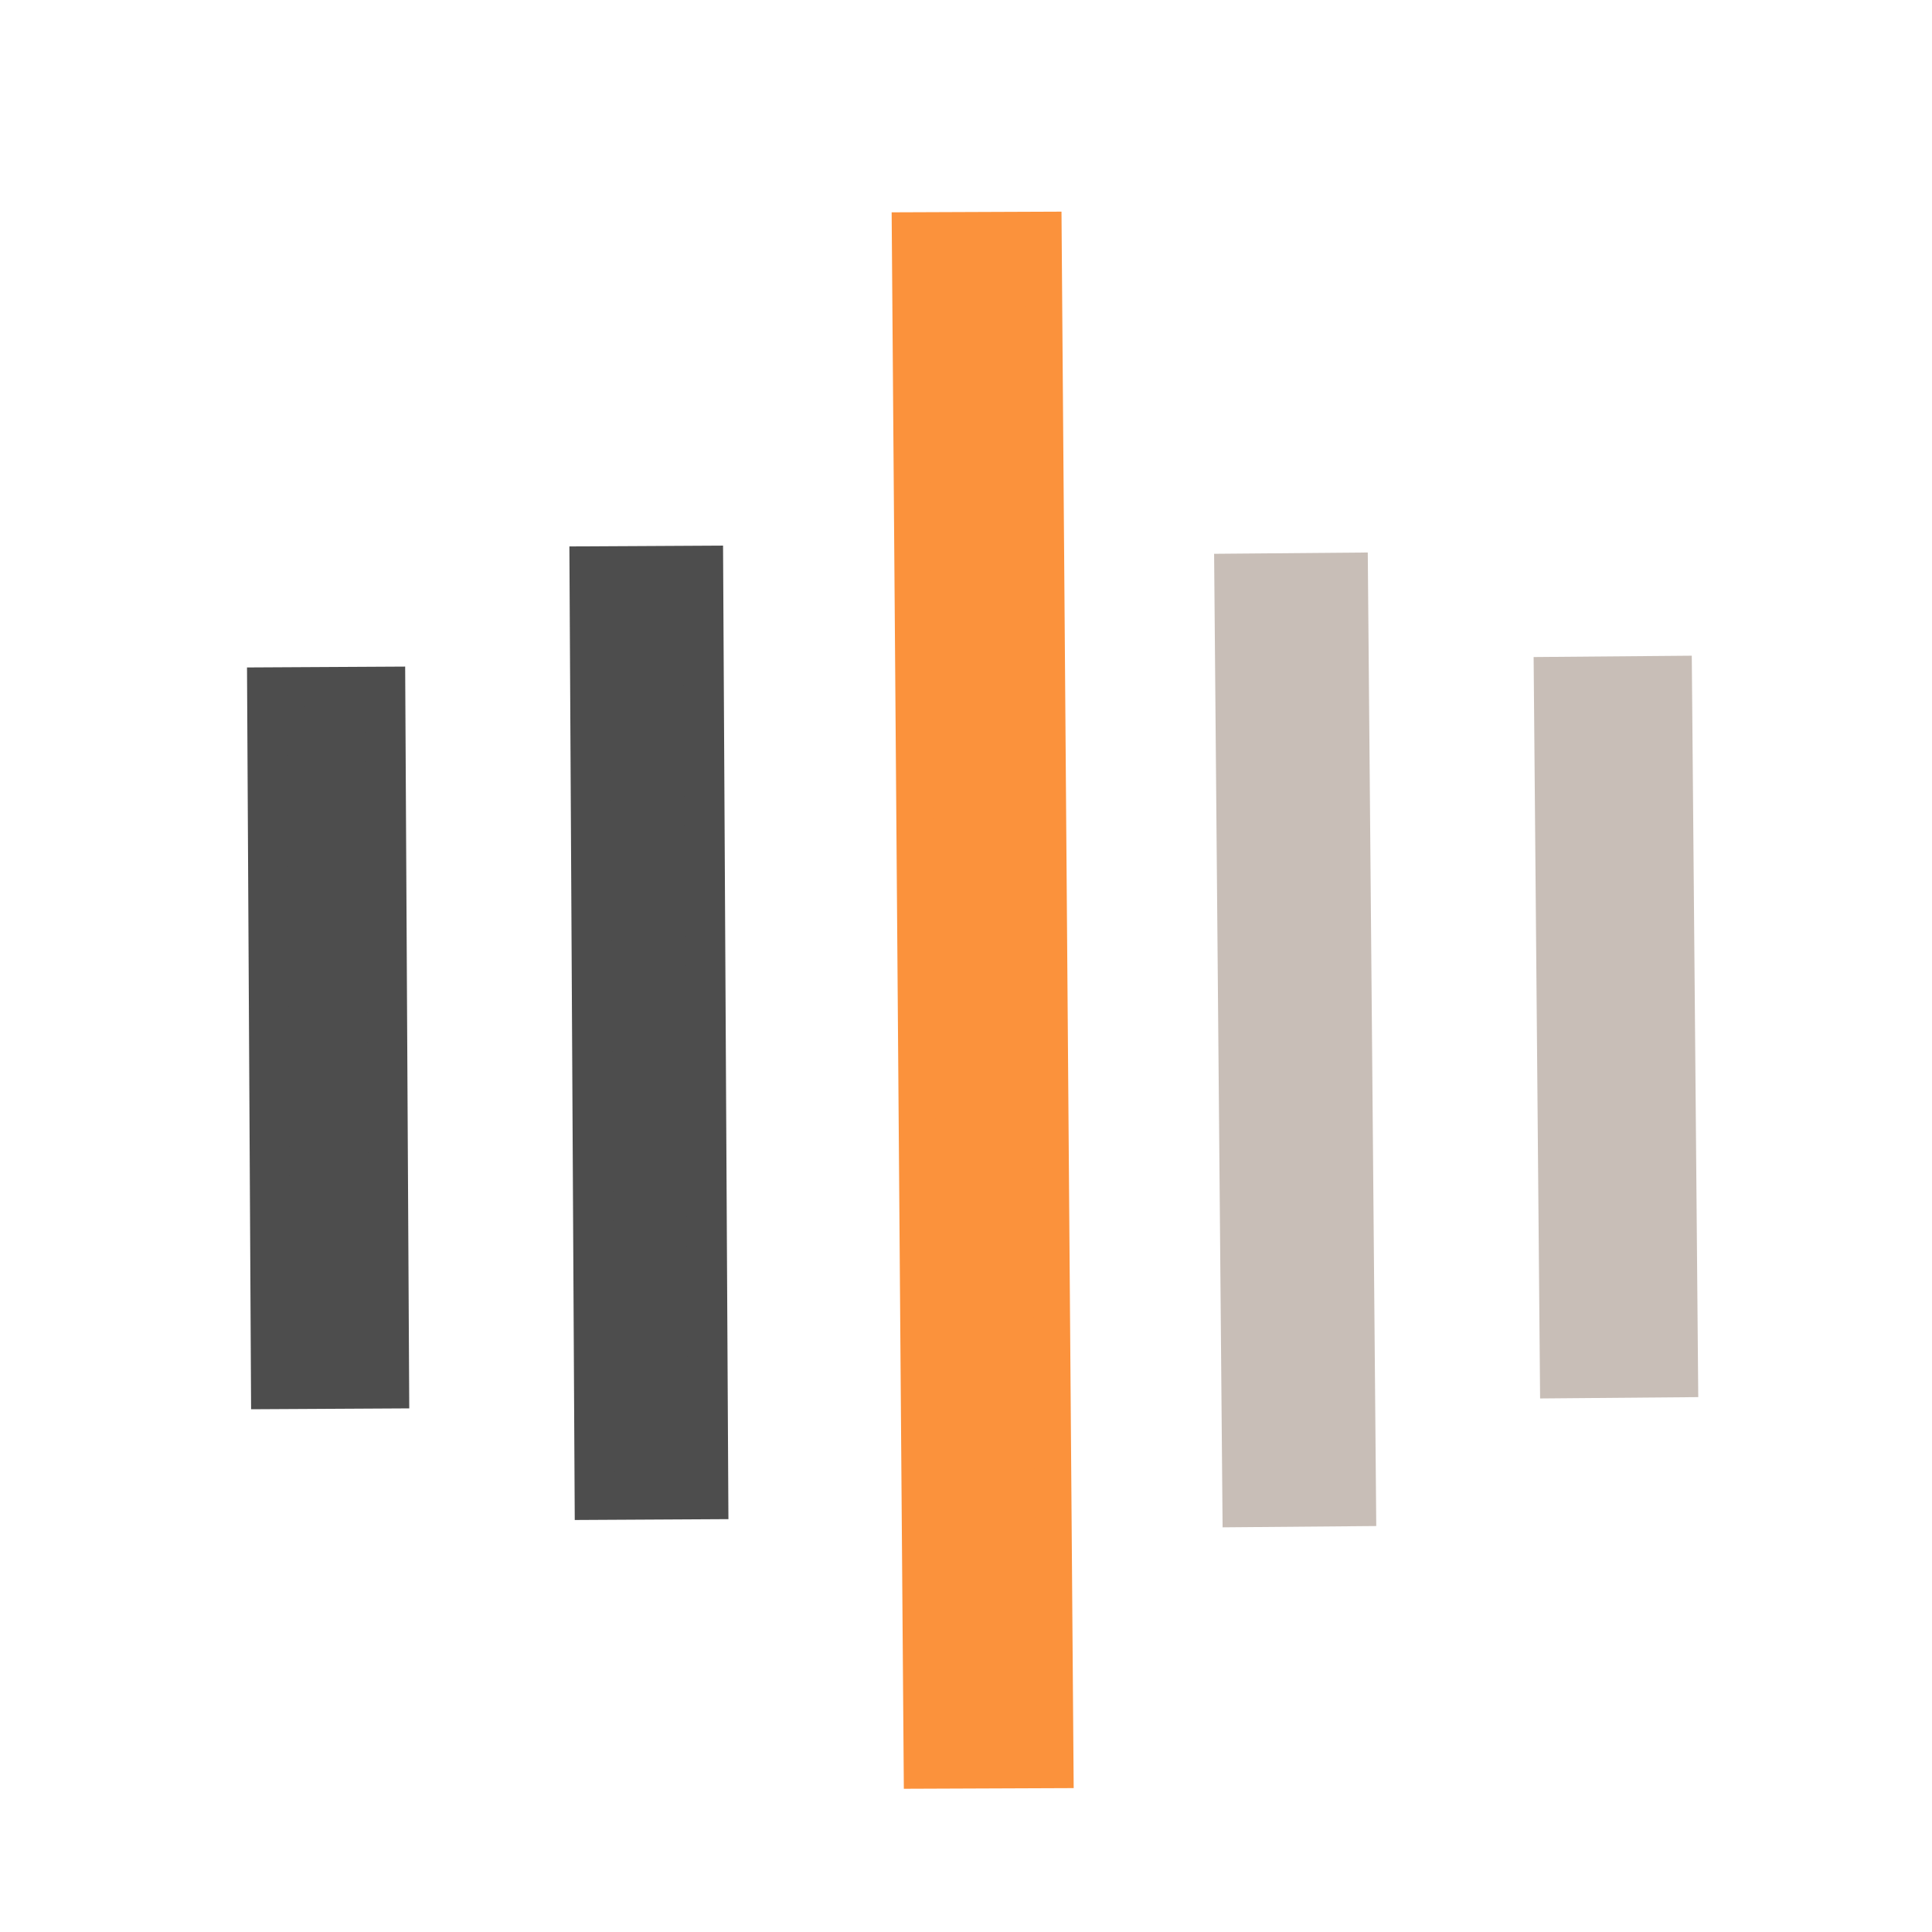
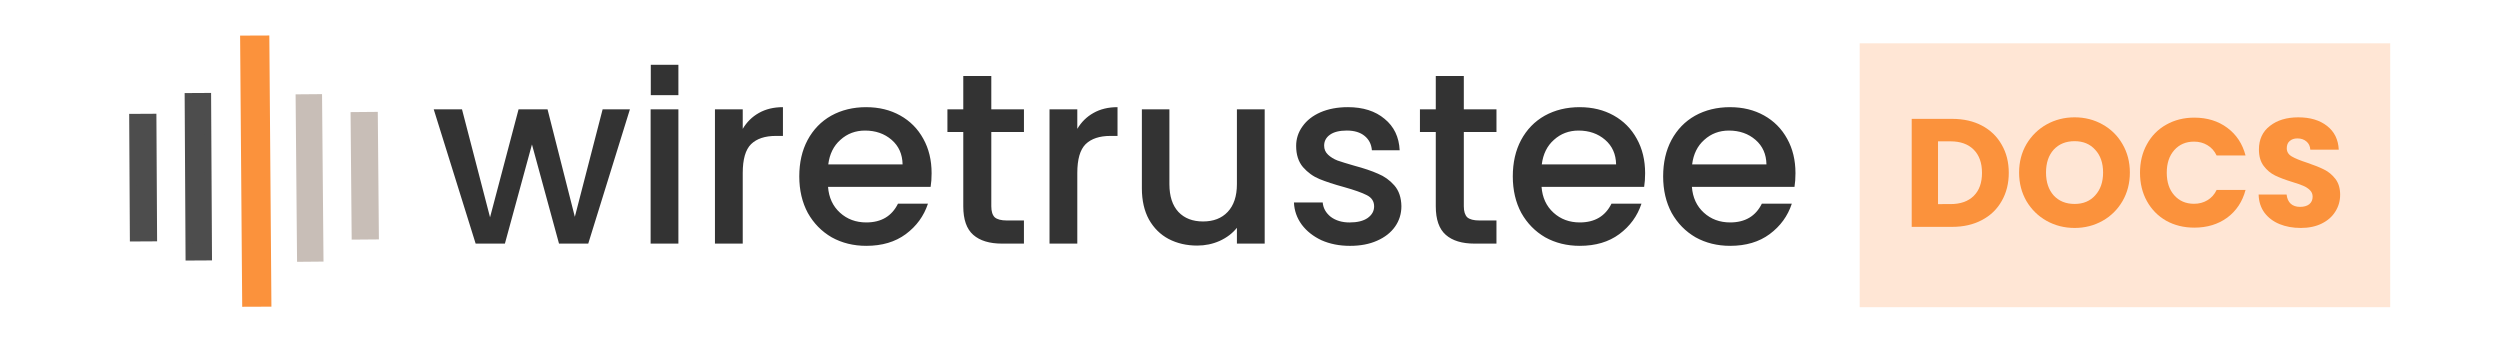
- <svg xmlns="http://www.w3.org/2000/svg" width="200" height="200" viewBox="0 0 52.917 52.917" version="1.1" id="svg1203">
-   <defs id="defs1200" />
+ <svg xmlns="http://www.w3.org/2000/svg" width="650" height="90" viewBox="0 0 171.979 23.813" version="1.1" id="svg1203">
+   <defs id="defs1200">
+     </defs>
  <g id="layer1">
-     <rect style="fill:#4d4d4d;fill-opacity:1;stroke:#4d4d4d;stroke-width:1.087;stroke-miterlimit:4;stroke-dasharray:none;stroke-opacity:1" id="rect846-7-1-6-3-3" width="19.231" height="3.245" x="-38.093" y="7.208" transform="matrix(-0.00551454,-0.9999848,0.9999848,-0.00551869,0,0)" />
-     <rect style="fill:#4d4d4d;fill-opacity:1;stroke:#4d4d4d;stroke-width:1.101;stroke-miterlimit:4;stroke-dasharray:none;stroke-opacity:1" id="rect848-5-2-7-6-6" width="25.565" height="3.108" x="-41.168" y="16.063" transform="matrix(-0.00551454,-0.9999848,0.9999848,-0.00551869,0,0)" />
-     <rect style="fill:#fb923c;fill-opacity:1;stroke:#fb923c;stroke-width:1.003;stroke-miterlimit:4;stroke-dasharray:none;stroke-opacity:1" id="rect856-2-3-3-7-7" width="42.177" height="3.649" x="-48.59" y="24.878" transform="matrix(-0.00773234,-0.9999701,0.9999923,-0.00393573,0,0)" />
-     <rect style="fill:#c8beb7;fill-opacity:1;stroke:#c8beb7;stroke-width:1.087;stroke-miterlimit:4;stroke-dasharray:none;stroke-opacity:1" id="rect846-2-2-1-5-5-5" width="19.221" height="3.245" x="18.895" y="-45.635" transform="matrix(0.00874317,0.9999618,-0.9999641,0.0084763,0,0)" />
-     <rect style="fill:#c8beb7;fill-opacity:1;stroke:#c8beb7;stroke-width:1.101;stroke-miterlimit:4;stroke-dasharray:none;stroke-opacity:1" id="rect848-0-8-9-6-3-3" width="25.565" height="3.108" x="16.001" y="-36.779" transform="matrix(0.00872095,0.999962,-0.9999639,0.00849681,0,0)" />
+     <path style="fill:#ffe6d5;stroke:none;stroke-width:1.493;stroke-linecap:round;stroke-linejoin:round;stroke-miterlimit:4;stroke-dasharray:none;stroke-opacity:1" id="rect4955" width="36.496" height="18.152" x="127.932" y="2.98" d="m 127.932,2.98 h 36.496 V 21.132 h -36.496 z" />
+     <path id="text844-7-3" style="font-style:normal;font-variant:normal;font-weight:normal;font-stretch:normal;font-size:7.761px;line-height:1.25;font-family:FreeSans;-inkscape-font-specification:FreeSans;fill:#333333;fill-opacity:1;stroke:none;stroke-width:0.571" d="m 66.265,5.227 v 2.296 h -1.091 v 1.559 h 1.091 V 14.195 c 0,0.905 0.228,1.559 0.686,1.961 0.458,0.402 1.118,0.603 1.979,0.603 h 1.508 v -1.592 h -1.173 c -0.391,0 -0.671,-0.073 -0.838,-0.219 -0.156,-0.156 -0.234,-0.407 -0.234,-0.753 V 9.082 h 2.246 V 7.523 h -2.246 v -2.296 z m 32.505,0 v 2.296 H 97.68 V 9.082 H 98.77 V 14.195 c 0,0.905 0.229,1.559 0.688,1.961 0.458,0.402 1.117,0.603 1.978,0.603 h 1.508 v -1.592 h -1.173 c -0.391,0 -0.671,-0.073 -0.838,-0.219 -0.156,-0.156 -0.234,-0.407 -0.234,-0.753 V 9.082 h 2.246 V 7.523 h -2.246 v -2.296 z m -44.911,2.145 c -0.637,0 -1.19,0.134 -1.66,0.402 -0.458,0.257 -0.827,0.621 -1.106,1.091 V 7.523 h -1.911 v 9.236 h 1.911 v -4.861 c 0,-0.939 0.19,-1.598 0.57,-1.978 0.391,-0.38 0.96,-0.57 1.709,-0.57 h 0.487 z m 5.733,0 c -0.905,0 -1.709,0.196 -2.413,0.587 -0.693,0.391 -1.235,0.95 -1.626,1.677 -0.38,0.715 -0.57,1.547 -0.57,2.497 0,0.95 0.196,1.788 0.587,2.515 0.402,0.715 0.95,1.274 1.643,1.677 0.704,0.391 1.497,0.587 2.38,0.587 1.084,0 1.989,-0.268 2.716,-0.805 0.738,-0.548 1.246,-1.247 1.526,-2.096 h -2.062 c -0.425,0.861 -1.152,1.291 -2.18,1.291 -0.715,0 -1.319,-0.224 -1.81,-0.671 -0.492,-0.447 -0.766,-1.039 -0.822,-1.777 h 7.058 c 0.045,-0.279 0.067,-0.592 0.067,-0.939 0,-0.894 -0.189,-1.682 -0.569,-2.364 -0.38,-0.693 -0.911,-1.228 -1.593,-1.608 -0.682,-0.38 -1.459,-0.57 -2.331,-0.57 z m 17.284,0 c -0.637,0 -1.19,0.134 -1.66,0.402 -0.458,0.257 -0.828,0.621 -1.107,1.091 V 7.523 h -1.911 v 9.236 h 1.911 v -4.861 c 0,-0.939 0.19,-1.598 0.57,-1.978 0.391,-0.38 0.961,-0.57 1.71,-0.57 h 0.487 z m 15.841,0 c -0.704,0 -1.33,0.117 -1.877,0.352 -0.536,0.235 -0.95,0.559 -1.24,0.972 -0.291,0.402 -0.436,0.85 -0.436,1.342 0,0.603 0.157,1.09 0.47,1.459 0.324,0.369 0.704,0.643 1.14,0.822 0.436,0.179 1,0.363 1.693,0.553 0.715,0.201 1.235,0.386 1.559,0.554 0.335,0.168 0.502,0.425 0.502,0.771 0,0.324 -0.15,0.591 -0.452,0.804 -0.291,0.201 -0.705,0.302 -1.241,0.302 -0.514,0 -0.944,-0.129 -1.29,-0.386 -0.335,-0.268 -0.52,-0.598 -0.554,-0.989 h -1.978 c 0.022,0.559 0.202,1.068 0.537,1.526 0.335,0.447 0.787,0.804 1.357,1.073 0.581,0.257 1.235,0.386 1.961,0.386 0.715,0 1.335,-0.118 1.861,-0.353 0.536,-0.235 0.951,-0.559 1.241,-0.972 0.291,-0.414 0.435,-0.882 0.435,-1.408 -0.011,-0.592 -0.173,-1.068 -0.486,-1.425 -0.313,-0.358 -0.688,-0.626 -1.124,-0.805 -0.425,-0.19 -0.971,-0.375 -1.642,-0.554 -0.503,-0.145 -0.884,-0.262 -1.141,-0.352 -0.257,-0.101 -0.474,-0.234 -0.653,-0.402 -0.179,-0.168 -0.269,-0.375 -0.269,-0.621 0,-0.313 0.135,-0.565 0.403,-0.755 0.268,-0.19 0.653,-0.285 1.156,-0.285 0.514,0 0.922,0.122 1.223,0.368 0.302,0.246 0.47,0.575 0.503,0.989 h 1.911 c -0.045,-0.916 -0.391,-1.637 -1.039,-2.162 -0.637,-0.536 -1.481,-0.805 -2.532,-0.805 z m 15.96,0 c -0.905,0 -1.71,0.196 -2.414,0.587 -0.693,0.391 -1.235,0.95 -1.626,1.677 -0.38,0.715 -0.569,1.547 -0.569,2.497 0,0.95 0.195,1.788 0.586,2.515 0.402,0.715 0.95,1.274 1.643,1.677 0.704,0.391 1.498,0.587 2.381,0.587 1.084,0 1.989,-0.268 2.716,-0.805 0.738,-0.548 1.246,-1.247 1.526,-2.096 h -2.063 c -0.425,0.861 -1.151,1.291 -2.179,1.291 -0.715,0 -1.319,-0.224 -1.81,-0.671 -0.492,-0.447 -0.766,-1.039 -0.822,-1.777 h 7.058 c 0.045,-0.279 0.067,-0.592 0.067,-0.939 0,-0.894 -0.19,-1.682 -0.57,-2.364 -0.38,-0.693 -0.911,-1.228 -1.593,-1.608 -0.682,-0.38 -1.458,-0.57 -2.33,-0.57 z m 10.343,0 c -0.905,0 -1.709,0.196 -2.413,0.587 -0.693,0.391 -1.235,0.95 -1.626,1.677 -0.38,0.715 -0.57,1.547 -0.57,2.497 0,0.95 0.196,1.788 0.587,2.515 0.402,0.715 0.95,1.274 1.643,1.677 0.704,0.391 1.497,0.587 2.38,0.587 1.084,0 1.989,-0.268 2.716,-0.805 0.738,-0.548 1.246,-1.247 1.526,-2.096 h -2.062 c -0.425,0.861 -1.152,1.291 -2.18,1.291 -0.715,0 -1.319,-0.224 -1.81,-0.671 -0.492,-0.447 -0.766,-1.039 -0.822,-1.777 h 7.058 c 0.045,-0.279 0.067,-0.592 0.067,-0.939 0,-0.894 -0.189,-1.682 -0.569,-2.364 -0.38,-0.693 -0.911,-1.228 -1.593,-1.608 -0.682,-0.38 -1.459,-0.57 -2.331,-0.57 z m -89.184,0.151 2.883,9.236 h 2.013 l 1.861,-6.822 1.861,6.822 h 2.011 L 43.331,7.523 H 41.454 L 39.543,14.915 37.665,7.523 H 35.671 L 33.71,14.949 31.781,7.523 Z m 14.92,0 v 9.236 h 1.911 V 7.523 Z m 33.795,0 V 12.954 c 0,0.838 0.163,1.554 0.487,2.146 0.335,0.592 0.787,1.039 1.357,1.341 0.581,0.302 1.236,0.453 1.962,0.453 0.548,0 1.061,-0.107 1.541,-0.319 0.492,-0.224 0.889,-0.525 1.191,-0.905 v 1.089 h 1.911 V 7.523 h -1.911 v 5.147 c 0,0.827 -0.213,1.464 -0.637,1.911 -0.413,0.436 -0.978,0.654 -1.693,0.654 -0.715,0 -1.28,-0.218 -1.693,-0.654 -0.414,-0.447 -0.621,-1.084 -0.621,-1.911 V 7.523 Z M 59.508,8.982 c 0.726,0 1.335,0.213 1.827,0.637 0.492,0.425 0.743,0.988 0.755,1.692 H 56.977 c 0.089,-0.715 0.369,-1.279 0.838,-1.692 0.469,-0.425 1.034,-0.637 1.693,-0.637 z m 49.085,0 c 0.726,0 1.335,0.213 1.827,0.637 0.492,0.425 0.743,0.988 0.755,1.692 h -5.113 c 0.089,-0.715 0.369,-1.279 0.838,-1.692 0.469,-0.425 1.034,-0.637 1.693,-0.637 z m 10.343,0 c 0.726,0 1.336,0.213 1.827,0.637 0.492,0.425 0.743,0.988 0.755,1.692 h -5.113 c 0.089,-0.715 0.369,-1.279 0.838,-1.692 0.469,-0.425 1.034,-0.637 1.693,-0.637 z" />
+     <rect style="fill:#4d4d4d;fill-opacity:1;stroke:#4d4d4d;stroke-width:0.47;stroke-miterlimit:4;stroke-dasharray:none;stroke-opacity:1" id="rect846-7-1-6-3-3" width="8.308" height="1.403" x="-16.427" y="9.076" transform="rotate(-90.31609)" />
+     <rect style="fill:#4d4d4d;fill-opacity:1;stroke:#4d4d4d;stroke-width:0.476;stroke-miterlimit:4;stroke-dasharray:none;stroke-opacity:1" id="rect848-5-2-7-6-6" width="11.045" height="1.343" x="-17.756" y="12.903" transform="rotate(-90.31609)" />
+     <rect style="fill:#fb923c;fill-opacity:1;stroke:#fb923c;stroke-width:0.433;stroke-miterlimit:4;stroke-dasharray:none;stroke-opacity:1" id="rect856-2-3-3-7-7" width="18.222" height="1.577" x="-20.953" y="16.713" transform="matrix(-0.00773537,-0.9999701,0.9999923,-0.00393418,0,0)" />
+     <rect style="fill:#c8beb7;fill-opacity:1;stroke:#c8beb7;stroke-width:0.47;stroke-miterlimit:4;stroke-dasharray:none;stroke-opacity:1" id="rect846-2-2-1-5-5-5" width="8.304" height="1.403" x="8.151" y="-25.684" transform="matrix(0.0087466,0.9999617,-0.9999641,0.00847299,0,0)" />
+     <rect style="fill:#c8beb7;fill-opacity:1;stroke:#c8beb7;stroke-width:0.476;stroke-miterlimit:4;stroke-dasharray:none;stroke-opacity:1" id="rect848-0-8-9-6-3-3" width="11.045" height="1.343" x="6.901" y="-21.857" transform="matrix(0.00872437,0.9999619,-0.9999639,0.00849351,0,0)" />
+     <rect style="fill:#333333;fill-opacity:1;stroke:none;stroke-width:0.927;stroke-linejoin:bevel;stroke-miterlimit:4;stroke-dasharray:none;stroke-opacity:1;paint-order:markers stroke fill" id="rect967-9" width="1.899" height="2.089" x="44.768" y="4.457" />
+     <g aria-label="DOCS" id="text6626" style="font-size:10.583px;line-height:1.25;font-family:Poppins;-inkscape-font-specification:Poppins;stroke-width:0.265">
+       <path d="m 134.293,8.177 q 1.175,0 2.053,0.466 0.878,0.466 1.355,1.312 0.487,0.836 0.487,1.937 0,1.09 -0.487,1.937 -0.476,0.847 -1.365,1.312 -0.878,0.466 -2.043,0.466 h -2.783 V 8.177 Z m -0.116,5.863 q 1.027,0 1.598,-0.561 0.571,-0.561 0.571,-1.587 0,-1.027 -0.571,-1.598 -0.572,-0.571 -1.598,-0.571 h -0.857 v 4.318 z" style="font-weight:bold;-inkscape-font-specification:'Poppins Bold';fill:#fb923c" id="path57236" />
+       <path d="m 142.718,15.681 q -1.048,0 -1.926,-0.487 -0.868,-0.487 -1.386,-1.355 -0.508,-0.878 -0.508,-1.968 0,-1.09 0.508,-1.958 0.519,-0.868 1.386,-1.355 0.878,-0.487 1.926,-0.487 1.048,0 1.916,0.487 0.878,0.487 1.376,1.355 0.508,0.868 0.508,1.958 0,1.09 -0.508,1.968 -0.508,0.868 -1.376,1.355 -0.868,0.487 -1.916,0.487 z m 0,-1.651 q 0.889,0 1.418,-0.593 0.54,-0.593 0.54,-1.566 0,-0.984 -0.54,-1.566 -0.529,-0.593 -1.418,-0.593 -0.9,0 -1.439,0.582 -0.529,0.582 -0.529,1.577 0,0.984 0.529,1.577 0.54,0.582 1.439,0.582 z" style="font-weight:bold;-inkscape-font-specification:'Poppins Bold';fill:#fb923c" id="path57238" />
+       <path d="m 147.216,11.881 q 0,-1.101 0.476,-1.958 0.476,-0.868 1.323,-1.344 0.857,-0.487 1.937,-0.487 1.323,0 2.265,0.698 0.942,0.698 1.259,1.905 h -1.99 q -0.222,-0.466 -0.635,-0.709 -0.402,-0.243 -0.921,-0.243 -0.836,0 -1.355,0.582 -0.519,0.582 -0.519,1.556 0,0.974 0.519,1.556 0.519,0.582 1.355,0.582 0.519,0 0.921,-0.243 0.413,-0.243 0.635,-0.709 h 1.99 q -0.318,1.206 -1.259,1.905 -0.942,0.688 -2.265,0.688 -1.079,0 -1.937,-0.476 -0.847,-0.487 -1.323,-1.344 -0.476,-0.857 -0.476,-1.958 z" style="font-weight:bold;-inkscape-font-specification:'Poppins Bold';fill:#fb923c" id="path57240" />
+       <path d="m 158.275,15.681 q -0.815,0 -1.46,-0.265 -0.646,-0.265 -1.037,-0.783 -0.381,-0.519 -0.402,-1.249 h 1.926 q 0.042,0.413 0.286,0.635 0.243,0.212 0.635,0.212 0.402,0 0.635,-0.18 0.233,-0.191 0.233,-0.519 0,-0.275 -0.191,-0.455 -0.18,-0.18 -0.455,-0.296 -0.265,-0.116 -0.762,-0.265 -0.72,-0.222 -1.175,-0.444 -0.455,-0.222 -0.783,-0.656 -0.328,-0.434 -0.328,-1.132 0,-1.037 0.751,-1.619 0.751,-0.593 1.958,-0.593 1.228,0 1.979,0.593 0.751,0.582 0.804,1.63 h -1.958 q -0.021,-0.36 -0.265,-0.561 -0.243,-0.212 -0.624,-0.212 -0.328,0 -0.529,0.18 -0.201,0.169 -0.201,0.497 0,0.36 0.339,0.561 0.339,0.201 1.058,0.434 0.72,0.243 1.164,0.466 0.455,0.222 0.783,0.646 0.328,0.423 0.328,1.09 0,0.635 -0.328,1.154 -0.318,0.519 -0.931,0.825 -0.614,0.307 -1.45,0.307 z" style="font-weight:bold;-inkscape-font-specification:'Poppins Bold';fill:#fb923c" id="path57242" />
+     </g>
  </g>
</svg>
